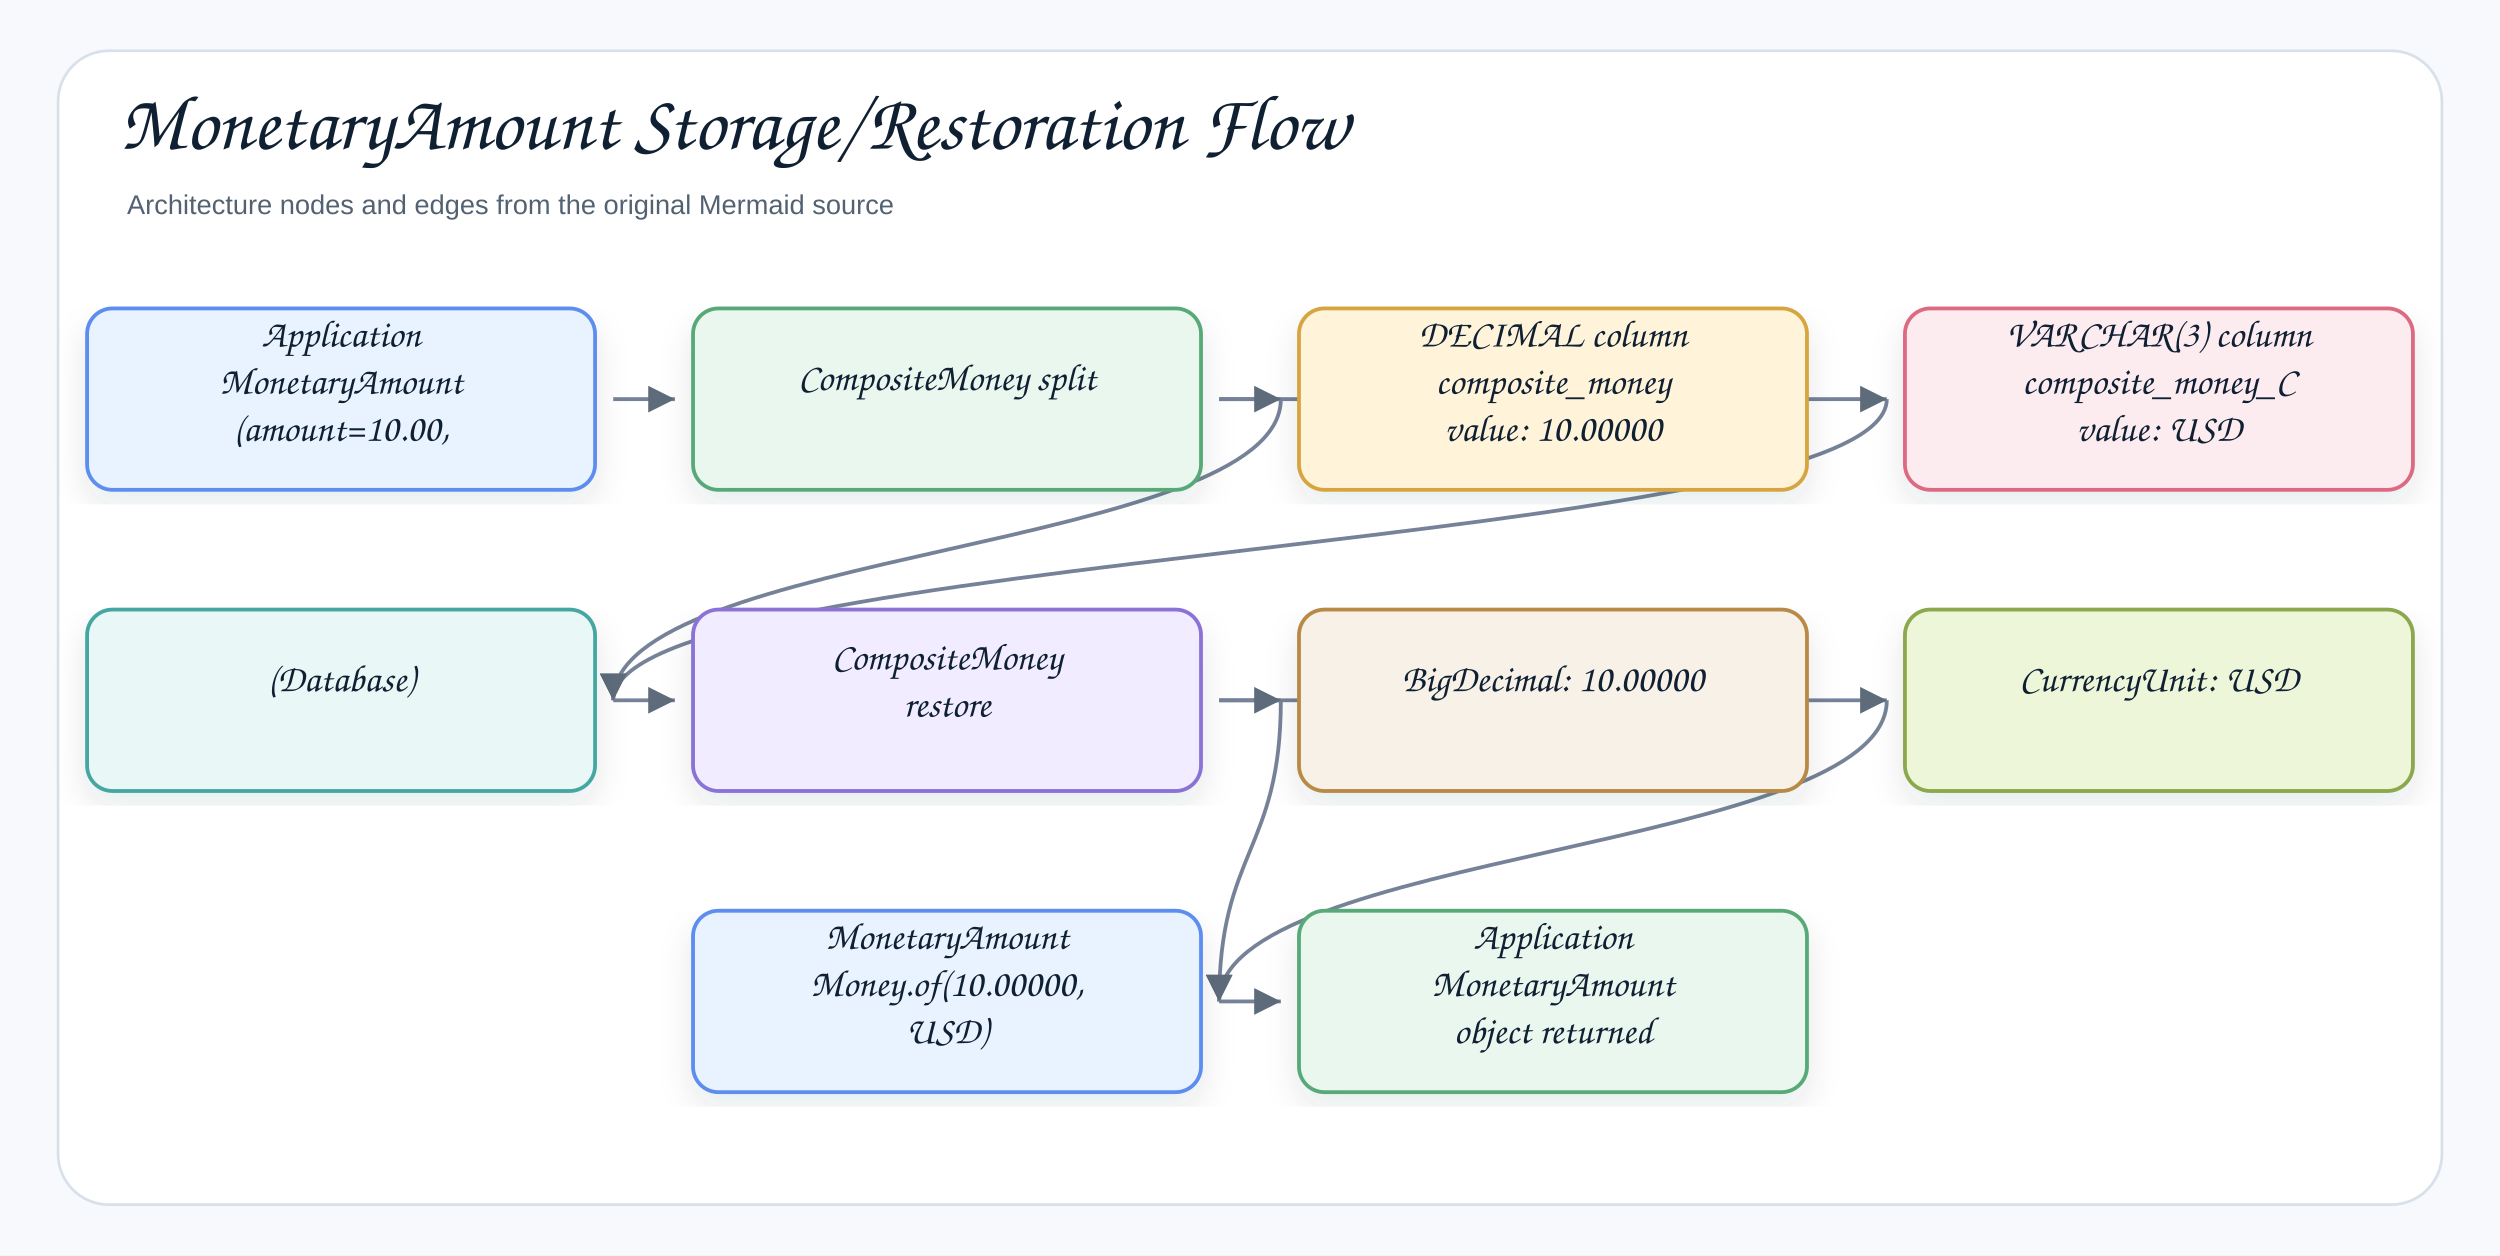
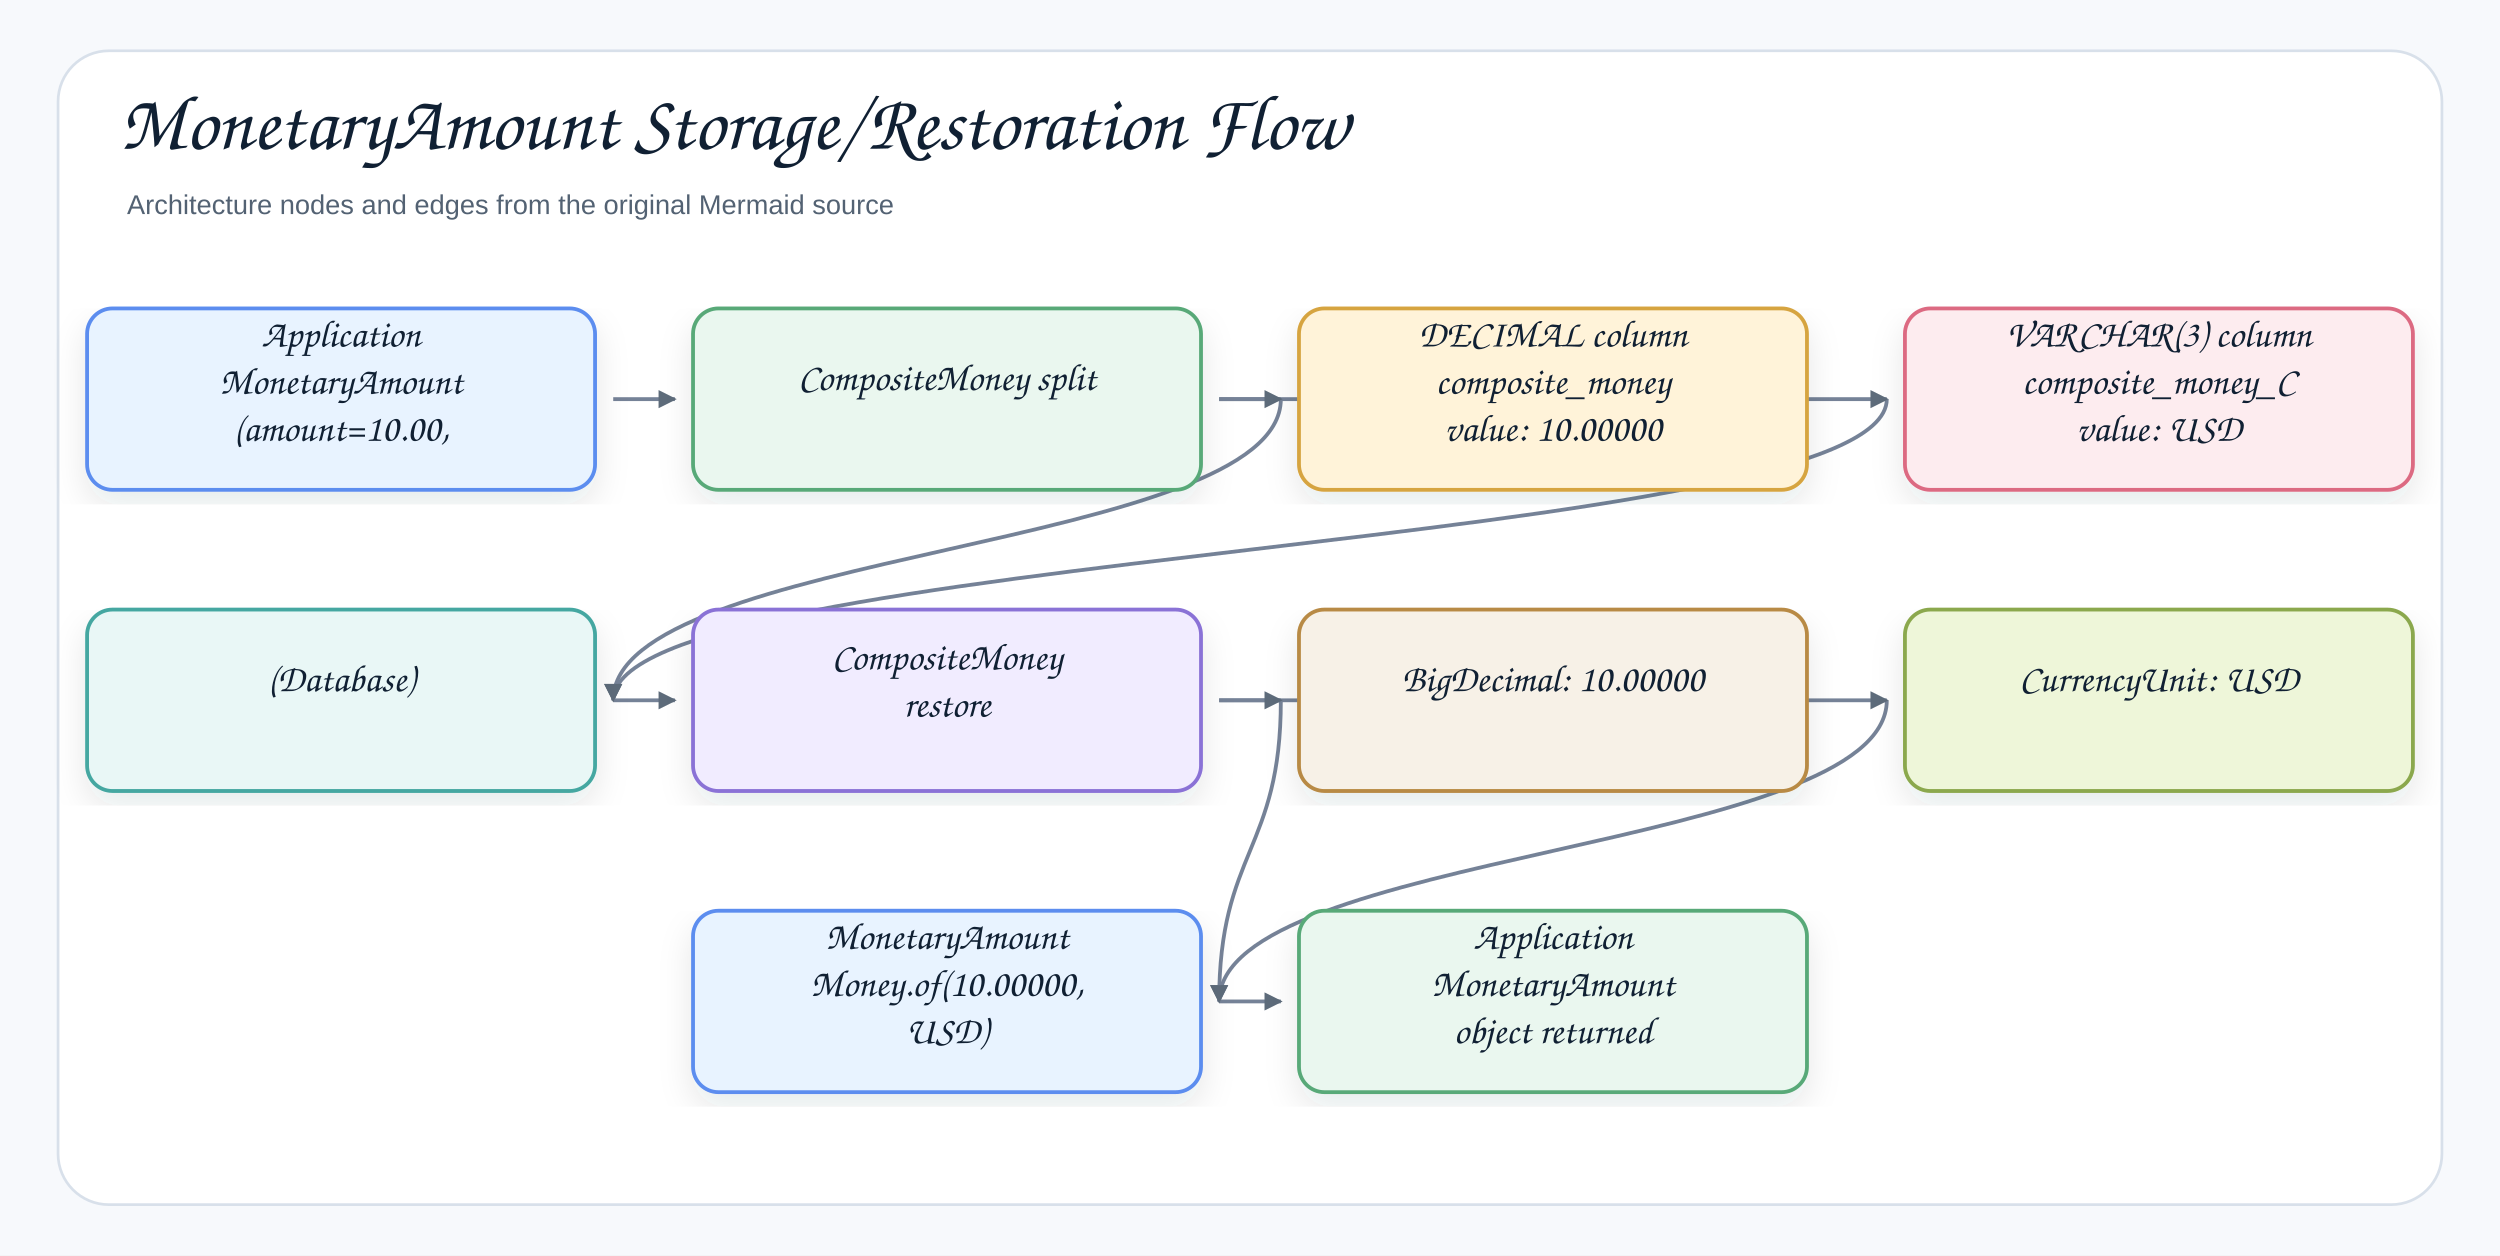
<svg xmlns="http://www.w3.org/2000/svg" width="1378" height="692" viewBox="0 0 1378 692" role="img" aria-label="MonetaryAmount Storage/Restoration Flow">
  <defs>
    <filter id="shadow" x="-8%" y="-8%" width="116%" height="116%">
      <feDropShadow dx="0" dy="8" stdDeviation="9" flood-color="#1f2937" flood-opacity="0.10" />
    </filter>
-     <marker id="openArrow" markerWidth="9" markerHeight="9" refX="8" refY="4.5" orient="auto" markerUnits="strokeWidth">
-       <path d="M1,1 L8,4.5 L1,8 Z" fill="#5D6B7A" />
+     <marker id="openArrow" markerUnits="userSpaceOnUse" markerWidth="10" markerHeight="10" refX="9" refY="5" orient="auto">
+       <path d="M 0 0 L 10 5 L 0 10 Z" fill="#5D6B7A" />
    </marker>
-     <marker id="inherit" markerWidth="14" markerHeight="12" refX="12" refY="6" orient="auto" markerUnits="strokeWidth">
-       <path d="M 0 1 L 12 6 L 0 11 Z" fill="#ffffff" stroke="#758297" stroke-width="1.8" />
+     <marker id="inheritArrow" markerUnits="userSpaceOnUse" markerWidth="10" markerHeight="10" refX="9" refY="5" orient="auto">
+       <path d="M 0 0 L 10 5 L 0 10 Z" fill="#ffffff" />
    </marker>
    <style>
    .canvas{fill:#f7f9fc}.frame{fill:#fff;stroke:#d8e0ea;stroke-width:1.5}
    .title{font-family:"Architects Daughter","Comic Sans MS","Comic Sans",cursive;font-size:43px;font-weight:400;fill:#102033}
    .subtitle{font-family:"Comic Sans MS","Comic Sans","Comic Neue",Arial,sans-serif;font-size:15px;font-weight:400;fill:#536273}
    .label{font-family:"Architects Daughter","Comic Sans MS","Comic Sans",cursive;font-size:25px;font-weight:400;fill:#102033}
    .smallLabel{font-family:"Architects Daughter","Comic Sans MS","Comic Sans",cursive;font-size:21px;font-weight:400;fill:#102033}
    .mono{font-family:"Comic Sans MS","Comic Sans","Comic Neue",Arial,sans-serif;font-size:12px;font-weight:400;fill:#102033}
    .small{font-family:"Comic Sans MS","Comic Sans","Comic Neue",Arial,sans-serif;font-size:12px;font-weight:400;fill:#536273}
    .strong{font-family:"Comic Sans MS","Comic Sans","Comic Neue",Arial,sans-serif;font-size:13px;font-weight:400;fill:#102033}
    .card{stroke-width:2.1;filter:url(#shadow)}.compartment{stroke-width:1.5;fill:none}
    .line{stroke:#758297;stroke-width:2.1;fill:none;marker-end:url(#openArrow)}
    .plainLine{stroke:#758297;stroke-width:2.1;fill:none}
    .dashed{stroke:#758297;stroke-width:2.1;stroke-dasharray:7 6;fill:none;marker-end:url(#openArrow)}
-     .inheritLine{stroke:#758297;stroke-width:2.2;fill:none;marker-end:url(#inherit)}
-     .implLine{stroke:#758297;stroke-width:2.2;stroke-dasharray:8 7;fill:none;marker-end:url(#inherit)}
+     .inheritLine{stroke:#758297;stroke-width:2.2;fill:none;marker-end:url(#inheritArrow)}
+     .implLine{stroke:#758297;stroke-width:2.2;stroke-dasharray:8 7;fill:none;marker-end:url(#inheritArrow)}
  </style>
  </defs>
  <rect class="canvas" width="1378" height="692" />
  <rect class="frame" x="32" y="28" width="1314" height="636" rx="28" />
  <text class="title" x="66" y="82">MonetaryAmount Storage/Restoration Flow</text>
  <text class="subtitle" x="70" y="118">Architecture nodes and edges from the original Mermaid source</text>
-   <path class="line" d="M672 552 C672 552 706 552 706 552" />
-   <path class="line" d="M1040 386 C1040 469 672 469 672 552" />
-   <path class="line" d="M706 386 C706 469 672 469 672 552" />
-   <path class="line" d="M672 386 C672 386 1040 386 1040 386" />
-   <path class="line" d="M672 386 C672 386 706 386 706 386" />
-   <path class="line" d="M338 386 C338 386 372 386 372 386" />
-   <path class="line" d="M1040 220 C1040 303 338 303 338 386" />
-   <path class="line" d="M706 220 C706 303 338 303 338 386" />
-   <path class="line" d="M672 220 C672 220 1040 220 1040 220" />
-   <path class="line" d="M672 220 C672 220 706 220 706 220" />
-   <path class="line" d="M338 220 C338 220 372 220 372 220" />
+   <path class="line" d="M672 552 C672 552 706 552 706 552" data-connector="line" />
+   <path class="line" d="M1040 386 C1040 469 672 469 672 552" data-connector="line" />
+   <path class="line" d="M706 386 C706 469 672 469 672 552" data-connector="line" />
+   <path class="line" d="M672 386 C672 386 1040 386 1040 386" data-connector="line" />
+   <path class="line" d="M672 386 C672 386 706 386 706 386" data-connector="line" />
+   <path class="line" d="M338 386 C338 386 372 386 372 386" data-connector="line" />
+   <path class="line" d="M1040 220 C1040 303 338 303 338 386" data-connector="line" />
+   <path class="line" d="M706 220 C706 303 338 303 338 386" data-connector="line" />
+   <path class="line" d="M672 220 C672 220 1040 220 1040 220" data-connector="line" />
+   <path class="line" d="M672 220 C672 220 706 220 706 220" data-connector="line" />
+   <path class="line" d="M338 220 C338 220 372 220 372 220" data-connector="line" />
  <g transform="translate(48,170)">
    <rect class="card" x="0" y="0" width="280" height="100" rx="14" fill="#E8F3FF" stroke="#5B8DEF" />
    <text class="smallLabel" x="140" y="21" text-anchor="middle">Application</text>
    <text class="smallLabel" x="140" y="47" text-anchor="middle">MonetaryAmount</text>
    <text class="smallLabel" x="140" y="73" text-anchor="middle">(amount=10.00,</text>
  </g>
  <g transform="translate(382,170)">
    <rect class="card" x="0" y="0" width="280" height="100" rx="14" fill="#EAF7EF" stroke="#58A978" />
    <text class="smallLabel" x="140" y="45" text-anchor="middle">CompositeMoney split</text>
  </g>
  <g transform="translate(716,170)">
    <rect class="card" x="0" y="0" width="280" height="100" rx="14" fill="#FFF3D9" stroke="#D6A441" />
    <text class="smallLabel" x="140" y="21" text-anchor="middle">DECIMAL column</text>
    <text class="smallLabel" x="140" y="47" text-anchor="middle">composite_money</text>
    <text class="smallLabel" x="140" y="73" text-anchor="middle">value: 10.00000</text>
  </g>
  <g transform="translate(1050,170)">
    <rect class="card" x="0" y="0" width="280" height="100" rx="14" fill="#FDECEF" stroke="#DC6B82" />
    <text class="smallLabel" x="140" y="21" text-anchor="middle">VARCHAR(3) column</text>
    <text class="smallLabel" x="140" y="47" text-anchor="middle">composite_money_C</text>
    <text class="smallLabel" x="140" y="73" text-anchor="middle">value: USD</text>
  </g>
  <g transform="translate(48,336)">
    <rect class="card" x="0" y="0" width="280" height="100" rx="14" fill="#E9F7F6" stroke="#45A7A1" />
    <text class="smallLabel" x="140" y="45" text-anchor="middle">(Database)</text>
  </g>
  <g transform="translate(382,336)">
    <rect class="card" x="0" y="0" width="280" height="100" rx="14" fill="#F1ECFF" stroke="#8A72D6" />
    <text class="smallLabel" x="140" y="33" text-anchor="middle">CompositeMoney</text>
    <text class="smallLabel" x="140" y="59" text-anchor="middle">restore</text>
  </g>
  <g transform="translate(716,336)">
    <rect class="card" x="0" y="0" width="280" height="100" rx="14" fill="#F7F1E7" stroke="#B88A44" />
    <text class="smallLabel" x="140" y="45" text-anchor="middle">BigDecimal: 10.00000</text>
  </g>
  <g transform="translate(1050,336)">
    <rect class="card" x="0" y="0" width="280" height="100" rx="14" fill="#EEF6D9" stroke="#8BA84D" />
    <text class="smallLabel" x="140" y="45" text-anchor="middle">CurrencyUnit: USD</text>
  </g>
  <g transform="translate(382,502)">
    <rect class="card" x="0" y="0" width="280" height="100" rx="14" fill="#E8F3FF" stroke="#5B8DEF" />
    <text class="smallLabel" x="140" y="21" text-anchor="middle">MonetaryAmount</text>
    <text class="smallLabel" x="140" y="47" text-anchor="middle">Money.of(10.00000,</text>
    <text class="smallLabel" x="140" y="73" text-anchor="middle">USD)</text>
  </g>
  <g transform="translate(716,502)">
    <rect class="card" x="0" y="0" width="280" height="100" rx="14" fill="#EAF7EF" stroke="#58A978" />
    <text class="smallLabel" x="140" y="21" text-anchor="middle">Application</text>
    <text class="smallLabel" x="140" y="47" text-anchor="middle">MonetaryAmount</text>
    <text class="smallLabel" x="140" y="73" text-anchor="middle">object returned</text>
  </g>
</svg>
